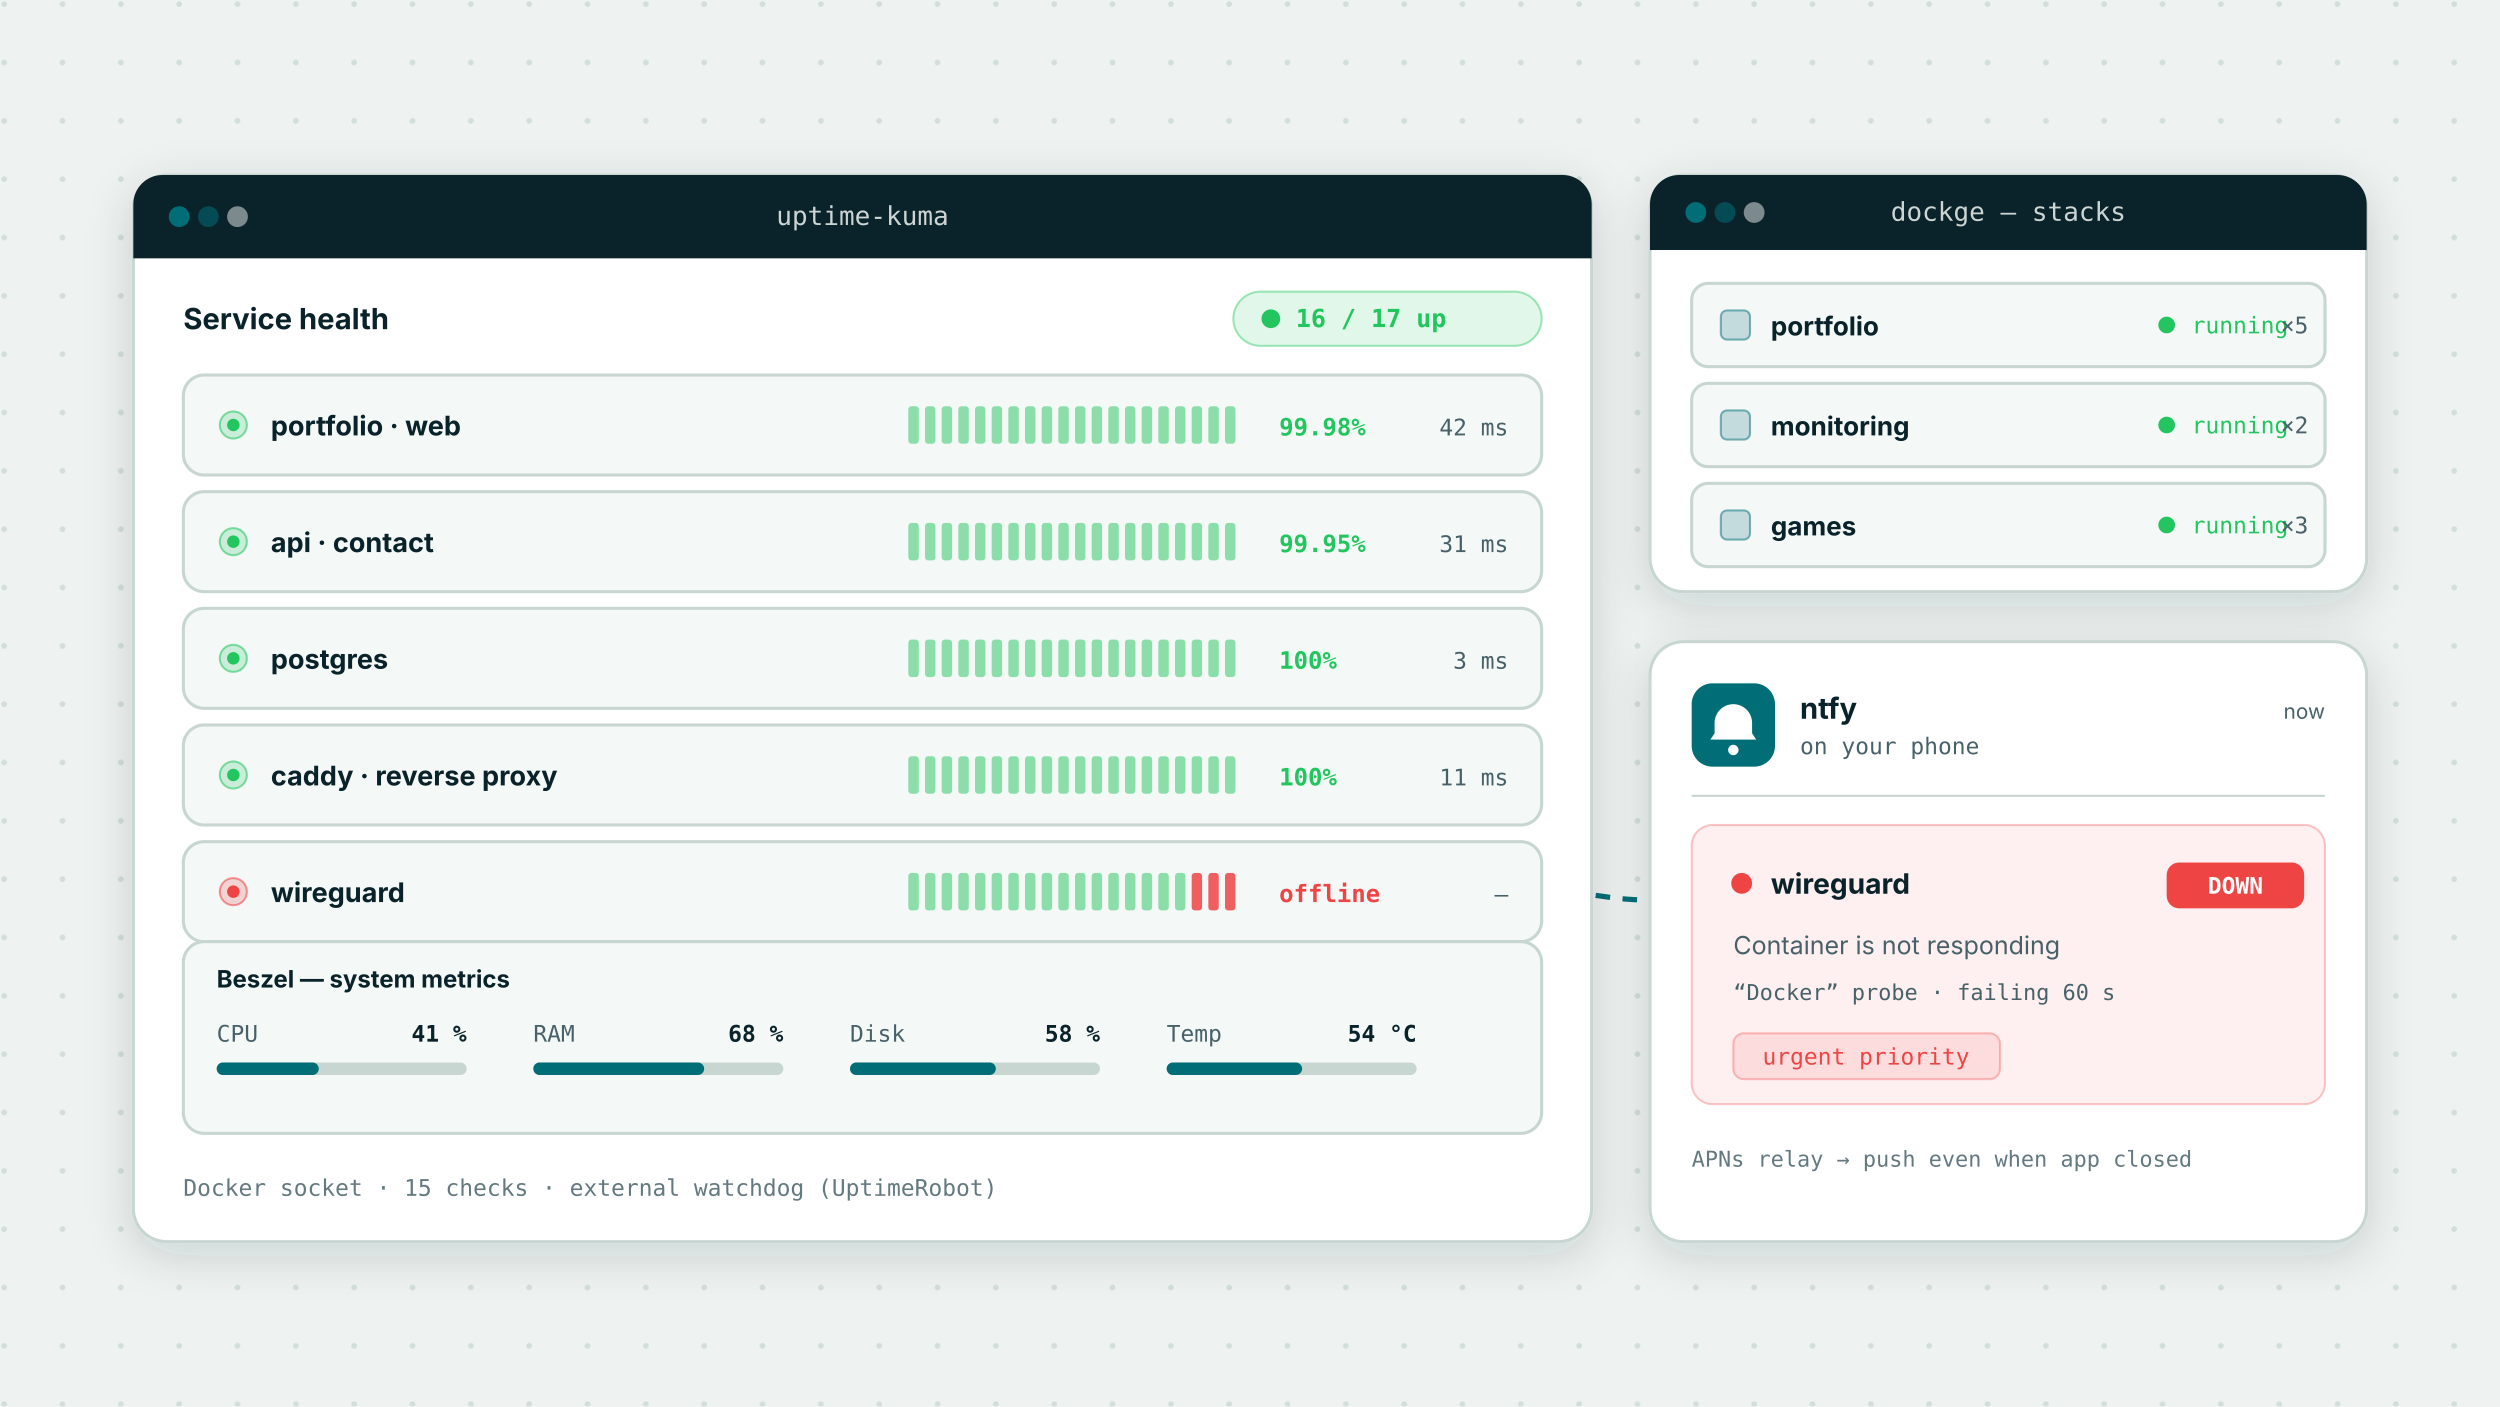
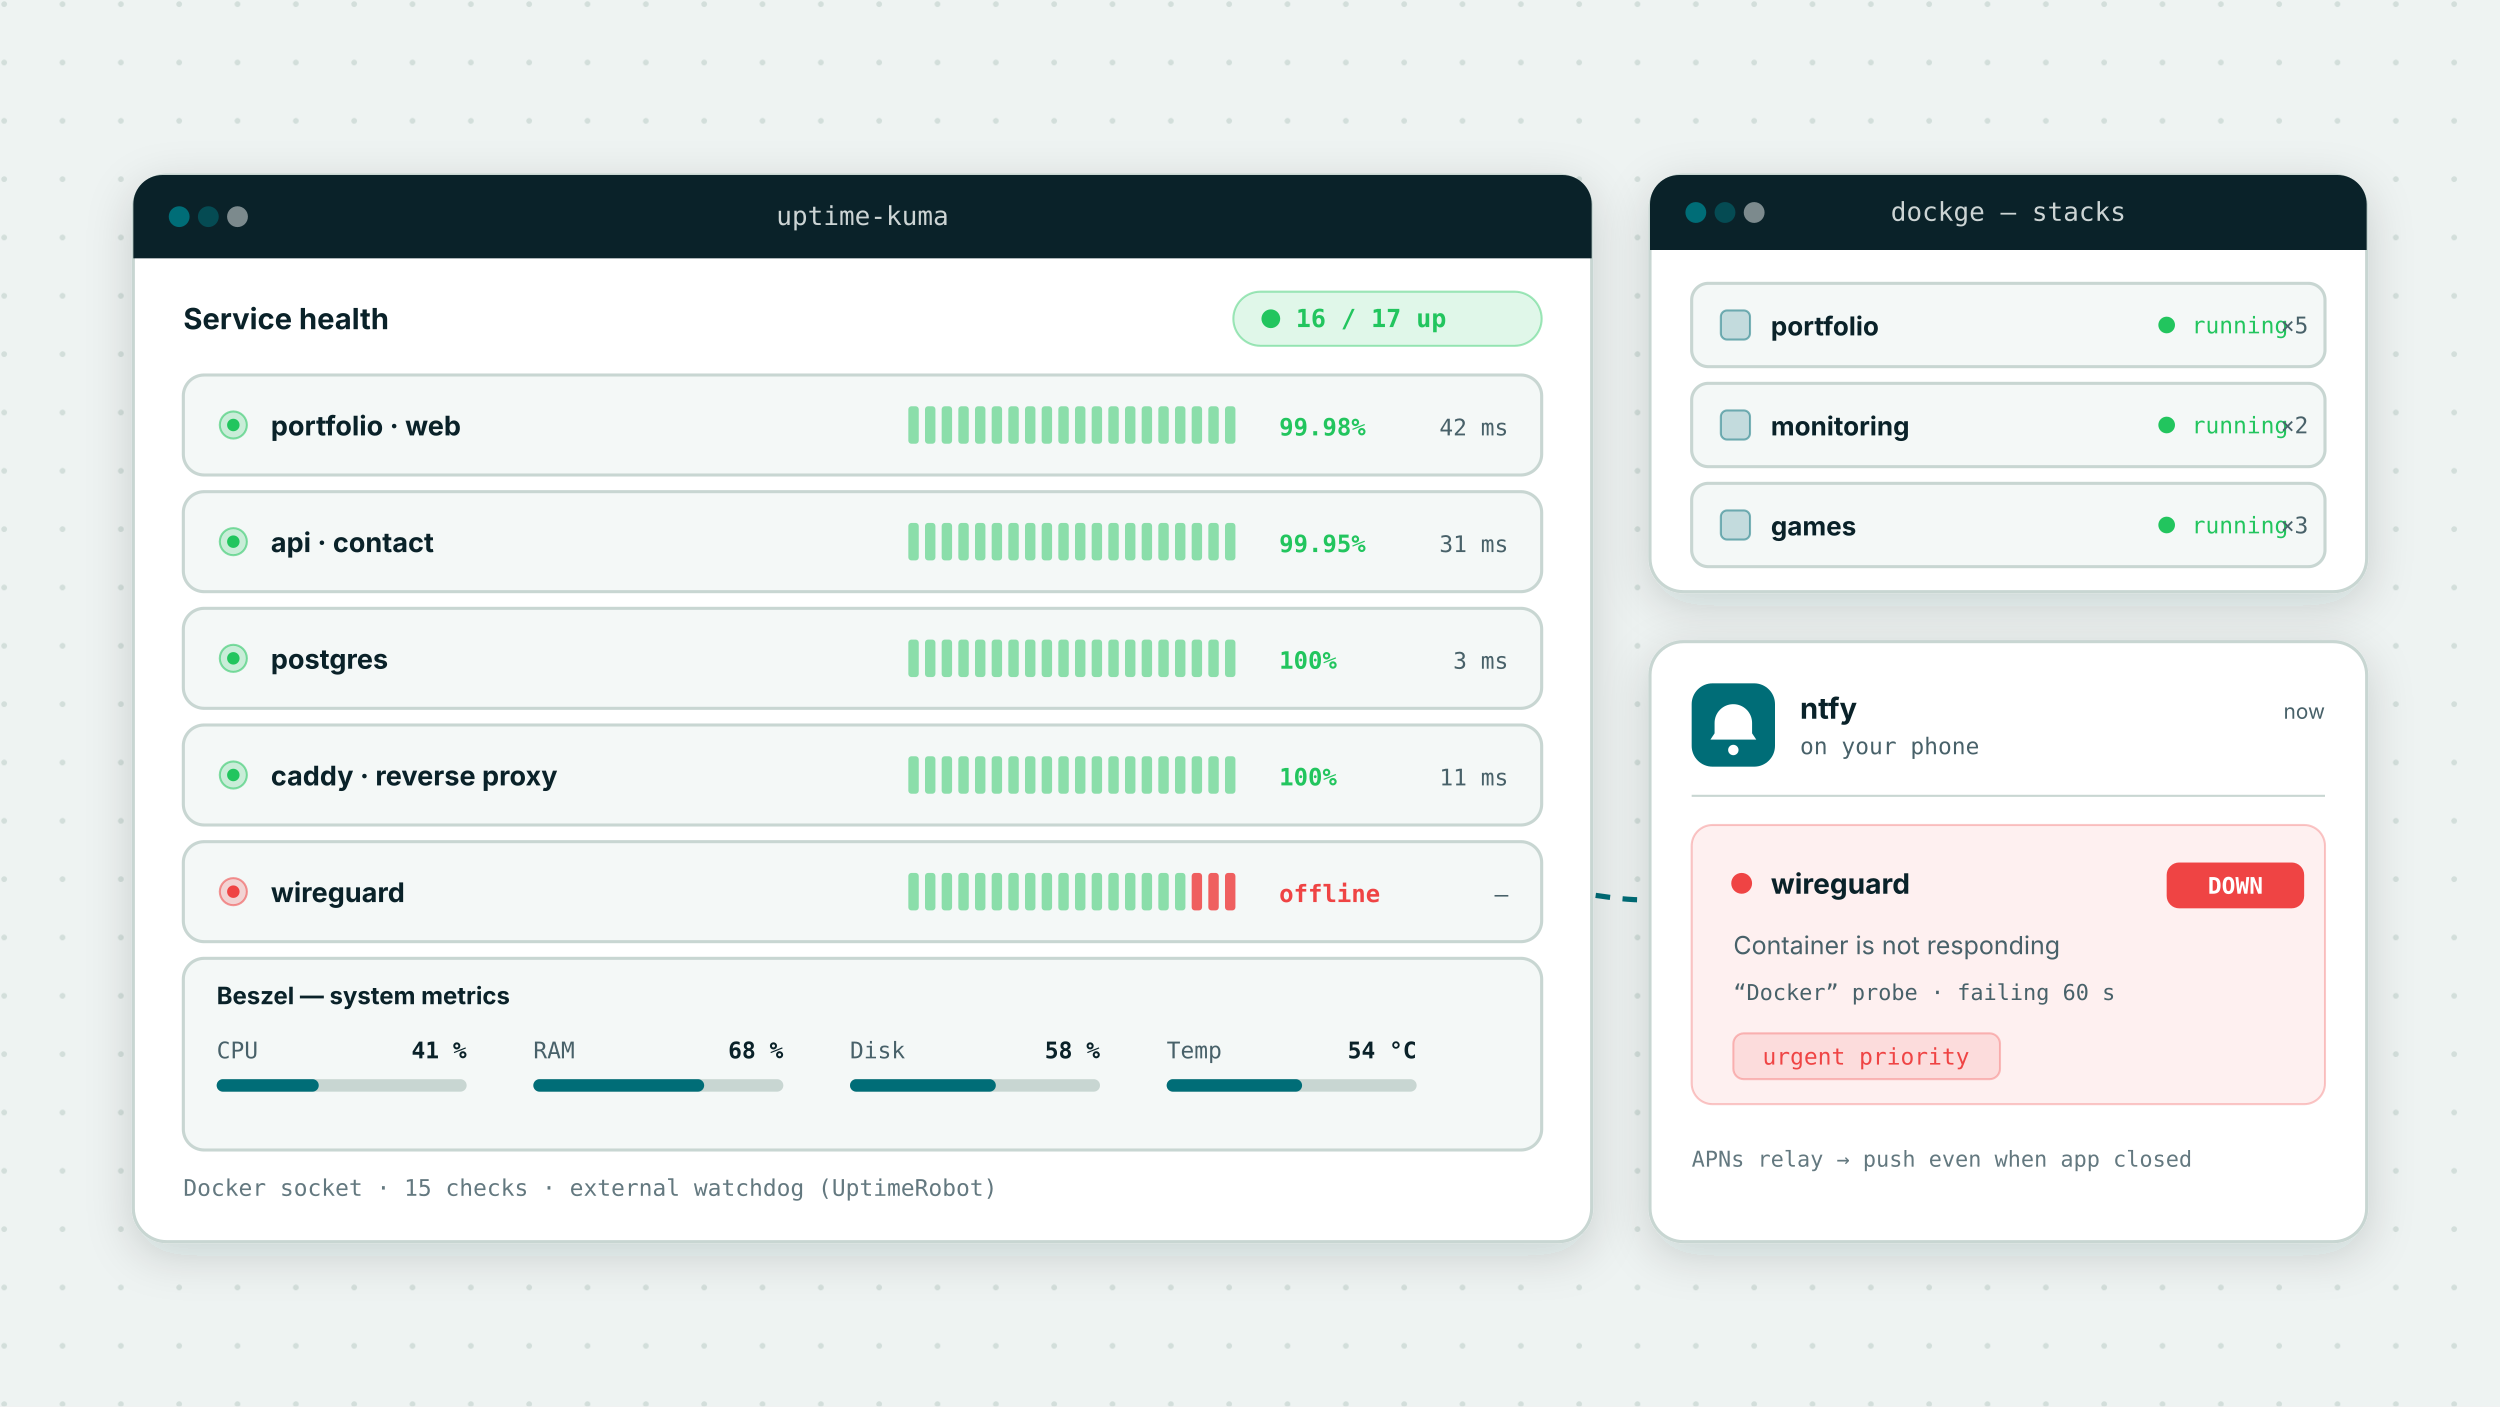
<svg xmlns="http://www.w3.org/2000/svg" width="1200" height="675" viewBox="0 0 1200 675" font-family="'Inter', system-ui, -apple-system, 'Segoe UI', Arial, sans-serif">
  <defs>
    <pattern id="monitoring-light-en-dots" width="28" height="28" patternUnits="userSpaceOnUse">
      <circle cx="2" cy="2" r="1.4" fill="#c8d6d2" fill-opacity="0.7" />
    </pattern>
    <filter id="monitoring-light-en-sh" x="-20%" y="-20%" width="140%" height="160%">
      <feDropShadow dx="0" dy="6" stdDeviation="11" flood-color="#0a2229" flood-opacity="0.16" />
    </filter>
  </defs>
  <rect width="1200" height="675" fill="#eef3f2" />
  <rect width="1200" height="675" fill="url(#monitoring-light-en-dots)" />
  <path d="M740 428 C 766 428, 770 432, 792 432" stroke="#006d77" stroke-width="2.5" stroke-dasharray="7 6" fill="none" />
  <g filter="url(#monitoring-light-en-sh)">
    <rect x="64" y="84" width="700" height="512" rx="16" fill="#ffffff" stroke="#c8d6d2" stroke-width="1.5" />
  </g>
  <path d="M64 98 a14 14 0 0 1 14 -14 h672 a14 14 0 0 1 14 14 v26 h-700 z" fill="#0a2229" />
  <circle cx="86" cy="104" r="5" fill="#006d77" />
  <circle cx="100" cy="104" r="5" fill="#006d77" fill-opacity="0.55" />
  <circle cx="114" cy="104" r="5" fill="#eef3f2" fill-opacity="0.5" />
  <text x="414" y="108" font-size="12.5" fill="#eef3f2" fill-opacity="0.85" font-weight="normal" font-family="'JetBrains Mono', ui-monospace, SFMono-Regular, Menlo, Consolas, monospace" text-anchor="middle">uptime-kuma</text>
  <text x="88" y="158" font-size="14" fill="#0a2229" font-weight="bold" font-family="'Inter', system-ui, -apple-system, 'Segoe UI', Arial, sans-serif">Service health</text>
  <rect x="592" y="140" width="148" height="26" rx="13" fill="#22c55e" fill-opacity="0.14" stroke="#22c55e" stroke-opacity="0.42" />
  <circle cx="610" cy="153" r="4.5" fill="#22c55e" />
  <text x="622" y="157" font-size="12" fill="#22c55e" font-weight="bold" font-family="'JetBrains Mono', ui-monospace, SFMono-Regular, Menlo, Consolas, monospace">16 / 17 up</text>
  <g>
    <rect x="88" y="180" width="652" height="48" rx="10" fill="#f4f8f7" stroke="#c8d6d2" stroke-width="1.5" />
  </g>
  <circle cx="112" cy="204" r="6.5" fill="#22c55e" fill-opacity="0.2" stroke="#22c55e" stroke-opacity="0.55" />
  <circle cx="112" cy="204" r="3" fill="#22c55e" />
  <text x="130" y="209" font-size="13" fill="#0a2229" font-weight="bold" font-family="'Inter', system-ui, -apple-system, 'Segoe UI', Arial, sans-serif">portfolio · web</text>
  <rect x="436" y="195" width="5" height="18" rx="1.5" fill="#22c55e" fill-opacity="0.5" />
  <rect x="444" y="195" width="5" height="18" rx="1.5" fill="#22c55e" fill-opacity="0.5" />
  <rect x="452" y="195" width="5" height="18" rx="1.5" fill="#22c55e" fill-opacity="0.5" />
  <rect x="460" y="195" width="5" height="18" rx="1.5" fill="#22c55e" fill-opacity="0.5" />
  <rect x="468" y="195" width="5" height="18" rx="1.5" fill="#22c55e" fill-opacity="0.5" />
  <rect x="476" y="195" width="5" height="18" rx="1.5" fill="#22c55e" fill-opacity="0.5" />
  <rect x="484" y="195" width="5" height="18" rx="1.5" fill="#22c55e" fill-opacity="0.5" />
  <rect x="492" y="195" width="5" height="18" rx="1.5" fill="#22c55e" fill-opacity="0.5" />
  <rect x="500" y="195" width="5" height="18" rx="1.5" fill="#22c55e" fill-opacity="0.5" />
  <rect x="508" y="195" width="5" height="18" rx="1.5" fill="#22c55e" fill-opacity="0.5" />
  <rect x="516" y="195" width="5" height="18" rx="1.5" fill="#22c55e" fill-opacity="0.5" />
  <rect x="524" y="195" width="5" height="18" rx="1.5" fill="#22c55e" fill-opacity="0.5" />
  <rect x="532" y="195" width="5" height="18" rx="1.5" fill="#22c55e" fill-opacity="0.5" />
  <rect x="540" y="195" width="5" height="18" rx="1.5" fill="#22c55e" fill-opacity="0.5" />
  <rect x="548" y="195" width="5" height="18" rx="1.5" fill="#22c55e" fill-opacity="0.5" />
  <rect x="556" y="195" width="5" height="18" rx="1.5" fill="#22c55e" fill-opacity="0.5" />
  <rect x="564" y="195" width="5" height="18" rx="1.5" fill="#22c55e" fill-opacity="0.5" />
  <rect x="572" y="195" width="5" height="18" rx="1.5" fill="#22c55e" fill-opacity="0.5" />
  <rect x="580" y="195" width="5" height="18" rx="1.5" fill="#22c55e" fill-opacity="0.5" />
  <rect x="588" y="195" width="5" height="18" rx="1.5" fill="#22c55e" fill-opacity="0.5" />
  <text x="614" y="209" font-size="11.5" fill="#22c55e" font-weight="bold" font-family="'JetBrains Mono', ui-monospace, SFMono-Regular, Menlo, Consolas, monospace">99.98%</text>
  <text x="724" y="209" font-size="11" fill="#486169" font-weight="normal" font-family="'JetBrains Mono', ui-monospace, SFMono-Regular, Menlo, Consolas, monospace" text-anchor="end">42 ms</text>
  <g>
    <rect x="88" y="236" width="652" height="48" rx="10" fill="#f4f8f7" stroke="#c8d6d2" stroke-width="1.5" />
  </g>
  <circle cx="112" cy="260" r="6.5" fill="#22c55e" fill-opacity="0.2" stroke="#22c55e" stroke-opacity="0.55" />
  <circle cx="112" cy="260" r="3" fill="#22c55e" />
  <text x="130" y="265" font-size="13" fill="#0a2229" font-weight="bold" font-family="'Inter', system-ui, -apple-system, 'Segoe UI', Arial, sans-serif">api · contact</text>
  <rect x="436" y="251" width="5" height="18" rx="1.5" fill="#22c55e" fill-opacity="0.5" />
  <rect x="444" y="251" width="5" height="18" rx="1.5" fill="#22c55e" fill-opacity="0.5" />
  <rect x="452" y="251" width="5" height="18" rx="1.5" fill="#22c55e" fill-opacity="0.5" />
  <rect x="460" y="251" width="5" height="18" rx="1.5" fill="#22c55e" fill-opacity="0.5" />
  <rect x="468" y="251" width="5" height="18" rx="1.5" fill="#22c55e" fill-opacity="0.5" />
  <rect x="476" y="251" width="5" height="18" rx="1.5" fill="#22c55e" fill-opacity="0.5" />
  <rect x="484" y="251" width="5" height="18" rx="1.5" fill="#22c55e" fill-opacity="0.5" />
  <rect x="492" y="251" width="5" height="18" rx="1.5" fill="#22c55e" fill-opacity="0.5" />
  <rect x="500" y="251" width="5" height="18" rx="1.5" fill="#22c55e" fill-opacity="0.5" />
  <rect x="508" y="251" width="5" height="18" rx="1.5" fill="#22c55e" fill-opacity="0.5" />
  <rect x="516" y="251" width="5" height="18" rx="1.5" fill="#22c55e" fill-opacity="0.5" />
  <rect x="524" y="251" width="5" height="18" rx="1.5" fill="#22c55e" fill-opacity="0.5" />
  <rect x="532" y="251" width="5" height="18" rx="1.5" fill="#22c55e" fill-opacity="0.5" />
  <rect x="540" y="251" width="5" height="18" rx="1.5" fill="#22c55e" fill-opacity="0.5" />
  <rect x="548" y="251" width="5" height="18" rx="1.5" fill="#22c55e" fill-opacity="0.5" />
  <rect x="556" y="251" width="5" height="18" rx="1.5" fill="#22c55e" fill-opacity="0.5" />
  <rect x="564" y="251" width="5" height="18" rx="1.5" fill="#22c55e" fill-opacity="0.5" />
  <rect x="572" y="251" width="5" height="18" rx="1.5" fill="#22c55e" fill-opacity="0.5" />
  <rect x="580" y="251" width="5" height="18" rx="1.5" fill="#22c55e" fill-opacity="0.5" />
  <rect x="588" y="251" width="5" height="18" rx="1.5" fill="#22c55e" fill-opacity="0.5" />
  <text x="614" y="265" font-size="11.5" fill="#22c55e" font-weight="bold" font-family="'JetBrains Mono', ui-monospace, SFMono-Regular, Menlo, Consolas, monospace">99.95%</text>
  <text x="724" y="265" font-size="11" fill="#486169" font-weight="normal" font-family="'JetBrains Mono', ui-monospace, SFMono-Regular, Menlo, Consolas, monospace" text-anchor="end">31 ms</text>
  <g>
    <rect x="88" y="292" width="652" height="48" rx="10" fill="#f4f8f7" stroke="#c8d6d2" stroke-width="1.5" />
  </g>
  <circle cx="112" cy="316" r="6.5" fill="#22c55e" fill-opacity="0.2" stroke="#22c55e" stroke-opacity="0.55" />
  <circle cx="112" cy="316" r="3" fill="#22c55e" />
  <text x="130" y="321" font-size="13" fill="#0a2229" font-weight="bold" font-family="'Inter', system-ui, -apple-system, 'Segoe UI', Arial, sans-serif">postgres</text>
  <rect x="436" y="307" width="5" height="18" rx="1.5" fill="#22c55e" fill-opacity="0.5" />
  <rect x="444" y="307" width="5" height="18" rx="1.5" fill="#22c55e" fill-opacity="0.5" />
  <rect x="452" y="307" width="5" height="18" rx="1.5" fill="#22c55e" fill-opacity="0.5" />
  <rect x="460" y="307" width="5" height="18" rx="1.5" fill="#22c55e" fill-opacity="0.5" />
  <rect x="468" y="307" width="5" height="18" rx="1.5" fill="#22c55e" fill-opacity="0.5" />
  <rect x="476" y="307" width="5" height="18" rx="1.5" fill="#22c55e" fill-opacity="0.5" />
  <rect x="484" y="307" width="5" height="18" rx="1.5" fill="#22c55e" fill-opacity="0.5" />
  <rect x="492" y="307" width="5" height="18" rx="1.5" fill="#22c55e" fill-opacity="0.5" />
  <rect x="500" y="307" width="5" height="18" rx="1.5" fill="#22c55e" fill-opacity="0.5" />
  <rect x="508" y="307" width="5" height="18" rx="1.5" fill="#22c55e" fill-opacity="0.5" />
  <rect x="516" y="307" width="5" height="18" rx="1.5" fill="#22c55e" fill-opacity="0.5" />
  <rect x="524" y="307" width="5" height="18" rx="1.5" fill="#22c55e" fill-opacity="0.5" />
  <rect x="532" y="307" width="5" height="18" rx="1.5" fill="#22c55e" fill-opacity="0.5" />
  <rect x="540" y="307" width="5" height="18" rx="1.5" fill="#22c55e" fill-opacity="0.5" />
  <rect x="548" y="307" width="5" height="18" rx="1.5" fill="#22c55e" fill-opacity="0.5" />
  <rect x="556" y="307" width="5" height="18" rx="1.5" fill="#22c55e" fill-opacity="0.5" />
  <rect x="564" y="307" width="5" height="18" rx="1.5" fill="#22c55e" fill-opacity="0.5" />
  <rect x="572" y="307" width="5" height="18" rx="1.5" fill="#22c55e" fill-opacity="0.5" />
  <rect x="580" y="307" width="5" height="18" rx="1.5" fill="#22c55e" fill-opacity="0.5" />
  <rect x="588" y="307" width="5" height="18" rx="1.5" fill="#22c55e" fill-opacity="0.5" />
  <text x="614" y="321" font-size="11.5" fill="#22c55e" font-weight="bold" font-family="'JetBrains Mono', ui-monospace, SFMono-Regular, Menlo, Consolas, monospace">100%</text>
  <text x="724" y="321" font-size="11" fill="#486169" font-weight="normal" font-family="'JetBrains Mono', ui-monospace, SFMono-Regular, Menlo, Consolas, monospace" text-anchor="end">3 ms</text>
  <g>
    <rect x="88" y="348" width="652" height="48" rx="10" fill="#f4f8f7" stroke="#c8d6d2" stroke-width="1.5" />
  </g>
  <circle cx="112" cy="372" r="6.5" fill="#22c55e" fill-opacity="0.2" stroke="#22c55e" stroke-opacity="0.55" />
  <circle cx="112" cy="372" r="3" fill="#22c55e" />
  <text x="130" y="377" font-size="13" fill="#0a2229" font-weight="bold" font-family="'Inter', system-ui, -apple-system, 'Segoe UI', Arial, sans-serif">caddy · reverse proxy</text>
  <rect x="436" y="363" width="5" height="18" rx="1.5" fill="#22c55e" fill-opacity="0.5" />
  <rect x="444" y="363" width="5" height="18" rx="1.5" fill="#22c55e" fill-opacity="0.5" />
  <rect x="452" y="363" width="5" height="18" rx="1.5" fill="#22c55e" fill-opacity="0.5" />
  <rect x="460" y="363" width="5" height="18" rx="1.5" fill="#22c55e" fill-opacity="0.5" />
  <rect x="468" y="363" width="5" height="18" rx="1.5" fill="#22c55e" fill-opacity="0.5" />
  <rect x="476" y="363" width="5" height="18" rx="1.5" fill="#22c55e" fill-opacity="0.5" />
  <rect x="484" y="363" width="5" height="18" rx="1.5" fill="#22c55e" fill-opacity="0.5" />
  <rect x="492" y="363" width="5" height="18" rx="1.5" fill="#22c55e" fill-opacity="0.5" />
  <rect x="500" y="363" width="5" height="18" rx="1.5" fill="#22c55e" fill-opacity="0.5" />
  <rect x="508" y="363" width="5" height="18" rx="1.5" fill="#22c55e" fill-opacity="0.5" />
  <rect x="516" y="363" width="5" height="18" rx="1.5" fill="#22c55e" fill-opacity="0.5" />
  <rect x="524" y="363" width="5" height="18" rx="1.5" fill="#22c55e" fill-opacity="0.5" />
  <rect x="532" y="363" width="5" height="18" rx="1.5" fill="#22c55e" fill-opacity="0.5" />
  <rect x="540" y="363" width="5" height="18" rx="1.5" fill="#22c55e" fill-opacity="0.5" />
  <rect x="548" y="363" width="5" height="18" rx="1.5" fill="#22c55e" fill-opacity="0.5" />
  <rect x="556" y="363" width="5" height="18" rx="1.5" fill="#22c55e" fill-opacity="0.5" />
  <rect x="564" y="363" width="5" height="18" rx="1.5" fill="#22c55e" fill-opacity="0.5" />
  <rect x="572" y="363" width="5" height="18" rx="1.5" fill="#22c55e" fill-opacity="0.5" />
  <rect x="580" y="363" width="5" height="18" rx="1.5" fill="#22c55e" fill-opacity="0.5" />
  <rect x="588" y="363" width="5" height="18" rx="1.5" fill="#22c55e" fill-opacity="0.5" />
  <text x="614" y="377" font-size="11.5" fill="#22c55e" font-weight="bold" font-family="'JetBrains Mono', ui-monospace, SFMono-Regular, Menlo, Consolas, monospace">100%</text>
  <text x="724" y="377" font-size="11" fill="#486169" font-weight="normal" font-family="'JetBrains Mono', ui-monospace, SFMono-Regular, Menlo, Consolas, monospace" text-anchor="end">11 ms</text>
  <g>
    <rect x="88" y="404" width="652" height="48" rx="10" fill="#f4f8f7" stroke="#c8d6d2" stroke-width="1.5" />
  </g>
  <circle cx="112" cy="428" r="6.5" fill="#ef4444" fill-opacity="0.2" stroke="#ef4444" stroke-opacity="0.55" />
  <circle cx="112" cy="428" r="3" fill="#ef4444" />
  <text x="130" y="433" font-size="13" fill="#0a2229" font-weight="bold" font-family="'Inter', system-ui, -apple-system, 'Segoe UI', Arial, sans-serif">wireguard</text>
  <rect x="436" y="419" width="5" height="18" rx="1.5" fill="#22c55e" fill-opacity="0.5" />
  <rect x="444" y="419" width="5" height="18" rx="1.5" fill="#22c55e" fill-opacity="0.5" />
  <rect x="452" y="419" width="5" height="18" rx="1.5" fill="#22c55e" fill-opacity="0.5" />
  <rect x="460" y="419" width="5" height="18" rx="1.5" fill="#22c55e" fill-opacity="0.5" />
  <rect x="468" y="419" width="5" height="18" rx="1.5" fill="#22c55e" fill-opacity="0.5" />
  <rect x="476" y="419" width="5" height="18" rx="1.5" fill="#22c55e" fill-opacity="0.5" />
  <rect x="484" y="419" width="5" height="18" rx="1.5" fill="#22c55e" fill-opacity="0.5" />
  <rect x="492" y="419" width="5" height="18" rx="1.5" fill="#22c55e" fill-opacity="0.5" />
  <rect x="500" y="419" width="5" height="18" rx="1.5" fill="#22c55e" fill-opacity="0.5" />
  <rect x="508" y="419" width="5" height="18" rx="1.5" fill="#22c55e" fill-opacity="0.5" />
  <rect x="516" y="419" width="5" height="18" rx="1.5" fill="#22c55e" fill-opacity="0.5" />
  <rect x="524" y="419" width="5" height="18" rx="1.5" fill="#22c55e" fill-opacity="0.5" />
  <rect x="532" y="419" width="5" height="18" rx="1.5" fill="#22c55e" fill-opacity="0.5" />
  <rect x="540" y="419" width="5" height="18" rx="1.5" fill="#22c55e" fill-opacity="0.5" />
  <rect x="548" y="419" width="5" height="18" rx="1.5" fill="#22c55e" fill-opacity="0.5" />
  <rect x="556" y="419" width="5" height="18" rx="1.5" fill="#22c55e" fill-opacity="0.5" />
  <rect x="564" y="419" width="5" height="18" rx="1.5" fill="#22c55e" fill-opacity="0.5" />
  <rect x="572" y="419" width="5" height="18" rx="1.5" fill="#ef4444" fill-opacity="0.85" />
  <rect x="580" y="419" width="5" height="18" rx="1.5" fill="#ef4444" fill-opacity="0.85" />
  <rect x="588" y="419" width="5" height="18" rx="1.5" fill="#ef4444" fill-opacity="0.85" />
  <text x="614" y="433" font-size="11.5" fill="#ef4444" font-weight="bold" font-family="'JetBrains Mono', ui-monospace, SFMono-Regular, Menlo, Consolas, monospace">offline</text>
  <text x="724" y="433" font-size="11" fill="#486169" font-weight="normal" font-family="'JetBrains Mono', ui-monospace, SFMono-Regular, Menlo, Consolas, monospace" text-anchor="end">—</text>
  <g>
-     <rect x="88" y="452" width="652" height="92" rx="10" fill="#f4f8f7" stroke="#c8d6d2" stroke-width="1.5" />
-   </g>
-   <text x="104" y="474" font-size="11.5" fill="#0a2229" font-weight="bold" font-family="'Inter', system-ui, -apple-system, 'Segoe UI', Arial, sans-serif">Beszel — system metrics</text>
-   <text x="104" y="500" font-size="11" fill="#486169" font-weight="normal" font-family="'JetBrains Mono', ui-monospace, SFMono-Regular, Menlo, Consolas, monospace">CPU</text>
-   <text x="224" y="500" font-size="11" fill="#0a2229" font-weight="bold" font-family="'JetBrains Mono', ui-monospace, SFMono-Regular, Menlo, Consolas, monospace" text-anchor="end">41 %</text>
-   <rect x="104" y="510" width="120" height="6" rx="3" fill="#c8d6d2" />
-   <rect x="104" y="510" width="49" height="6" rx="3" fill="#006d77" />
-   <text x="256" y="500" font-size="11" fill="#486169" font-weight="normal" font-family="'JetBrains Mono', ui-monospace, SFMono-Regular, Menlo, Consolas, monospace">RAM</text>
-   <text x="376" y="500" font-size="11" fill="#0a2229" font-weight="bold" font-family="'JetBrains Mono', ui-monospace, SFMono-Regular, Menlo, Consolas, monospace" text-anchor="end">68 %</text>
-   <rect x="256" y="510" width="120" height="6" rx="3" fill="#c8d6d2" />
-   <rect x="256" y="510" width="82" height="6" rx="3" fill="#006d77" />
-   <text x="408" y="500" font-size="11" fill="#486169" font-weight="normal" font-family="'JetBrains Mono', ui-monospace, SFMono-Regular, Menlo, Consolas, monospace">Disk</text>
-   <text x="528" y="500" font-size="11" fill="#0a2229" font-weight="bold" font-family="'JetBrains Mono', ui-monospace, SFMono-Regular, Menlo, Consolas, monospace" text-anchor="end">58 %</text>
-   <rect x="408" y="510" width="120" height="6" rx="3" fill="#c8d6d2" />
-   <rect x="408" y="510" width="70" height="6" rx="3" fill="#006d77" />
-   <text x="560" y="500" font-size="11" fill="#486169" font-weight="normal" font-family="'JetBrains Mono', ui-monospace, SFMono-Regular, Menlo, Consolas, monospace">Temp</text>
-   <text x="680" y="500" font-size="11" fill="#0a2229" font-weight="bold" font-family="'JetBrains Mono', ui-monospace, SFMono-Regular, Menlo, Consolas, monospace" text-anchor="end">54 °C</text>
-   <rect x="560" y="510" width="120" height="6" rx="3" fill="#c8d6d2" />
-   <rect x="560" y="510" width="65" height="6" rx="3" fill="#006d77" />
+     <rect x="88" y="460" width="652" height="92" rx="10" fill="#f4f8f7" stroke="#c8d6d2" stroke-width="1.5" />
+   </g>
+   <text x="104" y="482" font-size="11.5" fill="#0a2229" font-weight="bold" font-family="'Inter', system-ui, -apple-system, 'Segoe UI', Arial, sans-serif">Beszel — system metrics</text>
+   <text x="104" y="508" font-size="11" fill="#486169" font-weight="normal" font-family="'JetBrains Mono', ui-monospace, SFMono-Regular, Menlo, Consolas, monospace">CPU</text>
+   <text x="224" y="508" font-size="11" fill="#0a2229" font-weight="bold" font-family="'JetBrains Mono', ui-monospace, SFMono-Regular, Menlo, Consolas, monospace" text-anchor="end">41 %</text>
+   <rect x="104" y="518" width="120" height="6" rx="3" fill="#c8d6d2" />
+   <rect x="104" y="518" width="49" height="6" rx="3" fill="#006d77" />
+   <text x="256" y="508" font-size="11" fill="#486169" font-weight="normal" font-family="'JetBrains Mono', ui-monospace, SFMono-Regular, Menlo, Consolas, monospace">RAM</text>
+   <text x="376" y="508" font-size="11" fill="#0a2229" font-weight="bold" font-family="'JetBrains Mono', ui-monospace, SFMono-Regular, Menlo, Consolas, monospace" text-anchor="end">68 %</text>
+   <rect x="256" y="518" width="120" height="6" rx="3" fill="#c8d6d2" />
+   <rect x="256" y="518" width="82" height="6" rx="3" fill="#006d77" />
+   <text x="408" y="508" font-size="11" fill="#486169" font-weight="normal" font-family="'JetBrains Mono', ui-monospace, SFMono-Regular, Menlo, Consolas, monospace">Disk</text>
+   <text x="528" y="508" font-size="11" fill="#0a2229" font-weight="bold" font-family="'JetBrains Mono', ui-monospace, SFMono-Regular, Menlo, Consolas, monospace" text-anchor="end">58 %</text>
+   <rect x="408" y="518" width="120" height="6" rx="3" fill="#c8d6d2" />
+   <rect x="408" y="518" width="70" height="6" rx="3" fill="#006d77" />
+   <text x="560" y="508" font-size="11" fill="#486169" font-weight="normal" font-family="'JetBrains Mono', ui-monospace, SFMono-Regular, Menlo, Consolas, monospace">Temp</text>
+   <text x="680" y="508" font-size="11" fill="#0a2229" font-weight="bold" font-family="'JetBrains Mono', ui-monospace, SFMono-Regular, Menlo, Consolas, monospace" text-anchor="end">54 °C</text>
+   <rect x="560" y="518" width="120" height="6" rx="3" fill="#c8d6d2" />
+   <rect x="560" y="518" width="65" height="6" rx="3" fill="#006d77" />
  <text x="88" y="574" font-size="11" fill="#486169" fill-opacity="0.85" font-weight="normal" font-family="'JetBrains Mono', ui-monospace, SFMono-Regular, Menlo, Consolas, monospace">Docker socket · 15 checks · external watchdog (UptimeRobot)</text>
  <g filter="url(#monitoring-light-en-sh)">
    <rect x="792" y="84" width="344" height="200" rx="16" fill="#ffffff" stroke="#c8d6d2" stroke-width="1.5" />
  </g>
  <path d="M792 98 a14 14 0 0 1 14 -14 h316 a14 14 0 0 1 14 14 v22 h-344 z" fill="#0a2229" />
  <circle cx="814" cy="102" r="5" fill="#006d77" />
  <circle cx="828" cy="102" r="5" fill="#006d77" fill-opacity="0.55" />
  <circle cx="842" cy="102" r="5" fill="#eef3f2" fill-opacity="0.5" />
  <text x="964" y="106" font-size="12.5" fill="#eef3f2" fill-opacity="0.85" font-weight="normal" font-family="'JetBrains Mono', ui-monospace, SFMono-Regular, Menlo, Consolas, monospace" text-anchor="middle">dockge — stacks</text>
  <g>
    <rect x="812" y="136" width="304" height="40" rx="8" fill="#f4f8f7" stroke="#c8d6d2" stroke-width="1.5" />
  </g>
  <rect x="826" y="149" width="14" height="14" rx="3" fill="#006d77" fill-opacity="0.2" stroke="#006d77" stroke-opacity="0.5" />
  <text x="850" y="161" font-size="12.5" fill="#0a2229" font-weight="bold" font-family="'Inter', system-ui, -apple-system, 'Segoe UI', Arial, sans-serif">portfolio</text>
  <circle cx="1040" cy="156" r="4" fill="#22c55e" />
  <text x="1052" y="160" font-size="11" fill="#22c55e" font-weight="normal" font-family="'JetBrains Mono', ui-monospace, SFMono-Regular, Menlo, Consolas, monospace">running</text>
  <text x="1108" y="160" font-size="11" fill="#486169" font-weight="normal" font-family="'JetBrains Mono', ui-monospace, SFMono-Regular, Menlo, Consolas, monospace" text-anchor="end">×5</text>
  <g>
    <rect x="812" y="184" width="304" height="40" rx="8" fill="#f4f8f7" stroke="#c8d6d2" stroke-width="1.5" />
  </g>
  <rect x="826" y="197" width="14" height="14" rx="3" fill="#006d77" fill-opacity="0.2" stroke="#006d77" stroke-opacity="0.5" />
  <text x="850" y="209" font-size="12.5" fill="#0a2229" font-weight="bold" font-family="'Inter', system-ui, -apple-system, 'Segoe UI', Arial, sans-serif">monitoring</text>
  <circle cx="1040" cy="204" r="4" fill="#22c55e" />
  <text x="1052" y="208" font-size="11" fill="#22c55e" font-weight="normal" font-family="'JetBrains Mono', ui-monospace, SFMono-Regular, Menlo, Consolas, monospace">running</text>
  <text x="1108" y="208" font-size="11" fill="#486169" font-weight="normal" font-family="'JetBrains Mono', ui-monospace, SFMono-Regular, Menlo, Consolas, monospace" text-anchor="end">×2</text>
  <g>
    <rect x="812" y="232" width="304" height="40" rx="8" fill="#f4f8f7" stroke="#c8d6d2" stroke-width="1.5" />
  </g>
  <rect x="826" y="245" width="14" height="14" rx="3" fill="#006d77" fill-opacity="0.2" stroke="#006d77" stroke-opacity="0.5" />
  <text x="850" y="257" font-size="12.5" fill="#0a2229" font-weight="bold" font-family="'Inter', system-ui, -apple-system, 'Segoe UI', Arial, sans-serif">games</text>
  <circle cx="1040" cy="252" r="4" fill="#22c55e" />
  <text x="1052" y="256" font-size="11" fill="#22c55e" font-weight="normal" font-family="'JetBrains Mono', ui-monospace, SFMono-Regular, Menlo, Consolas, monospace">running</text>
  <text x="1108" y="256" font-size="11" fill="#486169" font-weight="normal" font-family="'JetBrains Mono', ui-monospace, SFMono-Regular, Menlo, Consolas, monospace" text-anchor="end">×3</text>
  <g filter="url(#monitoring-light-en-sh)">
    <rect x="792" y="308" width="344" height="288" rx="16" fill="#ffffff" stroke="#c8d6d2" stroke-width="1.5" />
  </g>
  <rect x="812" y="328" width="40" height="40" rx="10" fill="#006d77" />
  <path d="M832 338 a9 9 0 0 1 9 9 v5 l2 3 h-22 l2 -3 v-5 a9 9 0 0 1 9 -9 z" fill="#ffffff" />
  <circle cx="832" cy="360" r="2.5" fill="#ffffff" />
  <text x="864" y="345" font-size="14" fill="#0a2229" font-weight="bold" font-family="'Inter', system-ui, -apple-system, 'Segoe UI', Arial, sans-serif">ntfy</text>
  <text x="864" y="362" font-size="11" fill="#486169" font-weight="normal" font-family="'JetBrains Mono', ui-monospace, SFMono-Regular, Menlo, Consolas, monospace">on your phone</text>
  <text x="1116" y="345" font-size="10" fill="#486169" font-weight="normal" font-family="'Inter', system-ui, -apple-system, 'Segoe UI', Arial, sans-serif" text-anchor="end">now</text>
  <line x1="812" y1="382" x2="1116" y2="382" stroke="#c8d6d2" />
  <rect x="812" y="396" width="304" height="134" rx="10" fill="#ef4444" fill-opacity="0.08" stroke="#ef4444" stroke-opacity="0.3" />
  <circle cx="836" cy="424" r="5" fill="#ef4444" />
  <text x="850" y="429" font-size="13.5" fill="#0a2229" font-weight="bold" font-family="'Inter', system-ui, -apple-system, 'Segoe UI', Arial, sans-serif">wireguard</text>
  <rect x="1040" y="414" width="66" height="22" rx="6" fill="#ef4444" />
  <text x="1073" y="429" font-size="11" fill="#ffffff" font-weight="bold" font-family="'JetBrains Mono', ui-monospace, SFMono-Regular, Menlo, Consolas, monospace" text-anchor="middle">DOWN</text>
  <text x="832" y="458" font-size="12" fill="#486169" font-weight="normal" font-family="'Inter', system-ui, -apple-system, 'Segoe UI', Arial, sans-serif">Container is not responding</text>
  <text x="832" y="480" font-size="10.5" fill="#486169" font-weight="normal" font-family="'JetBrains Mono', ui-monospace, SFMono-Regular, Menlo, Consolas, monospace">“Docker” probe · failing 60 s</text>
  <rect x="832" y="496" width="128" height="22" rx="5" fill="#ef4444" fill-opacity="0.12" stroke="#ef4444" stroke-opacity="0.32" />
  <text x="846" y="511" font-size="11" fill="#ef4444" font-weight="normal" font-family="'JetBrains Mono', ui-monospace, SFMono-Regular, Menlo, Consolas, monospace">urgent priority</text>
  <text x="812" y="560" font-size="10.5" fill="#486169" fill-opacity="0.85" font-weight="normal" font-family="'JetBrains Mono', ui-monospace, SFMono-Regular, Menlo, Consolas, monospace">APNs relay → push even when app closed</text>
</svg>
